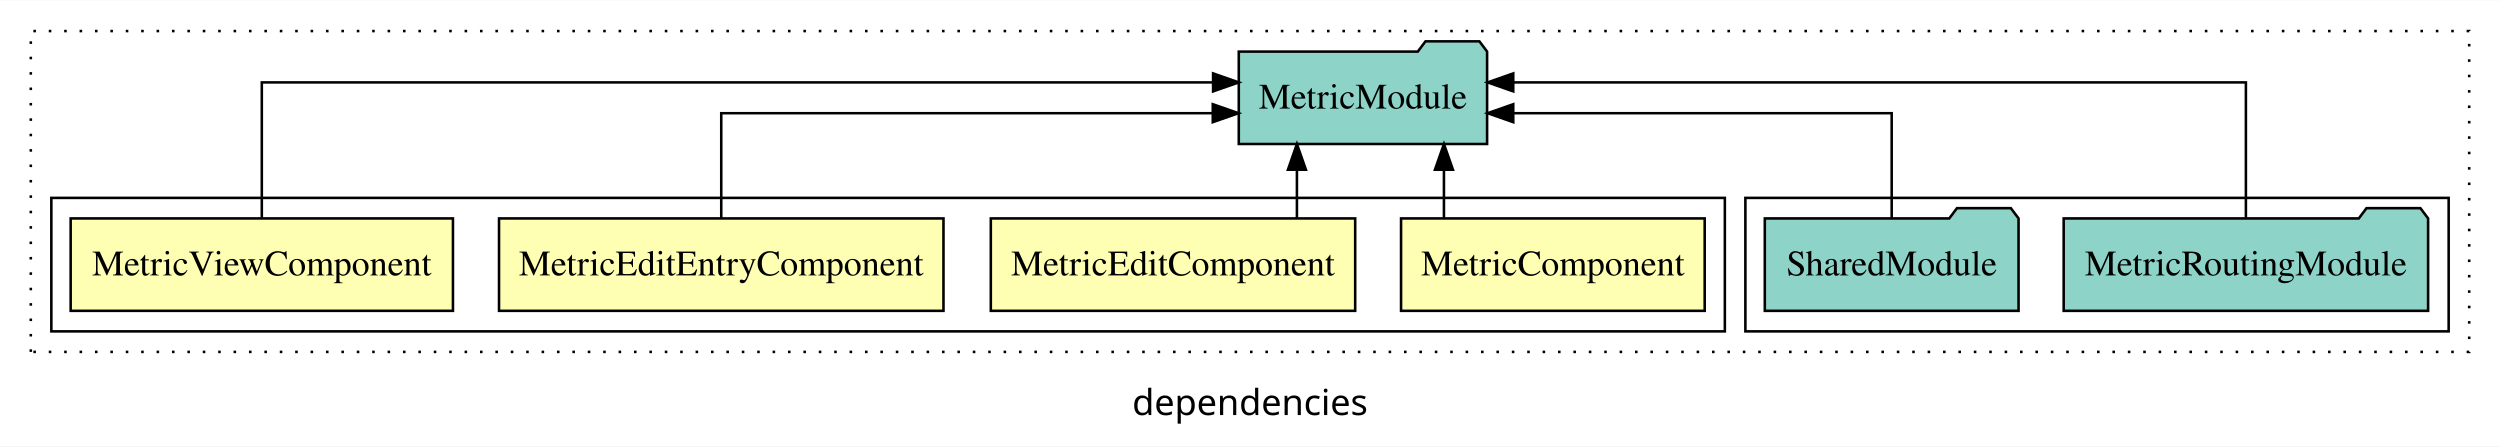
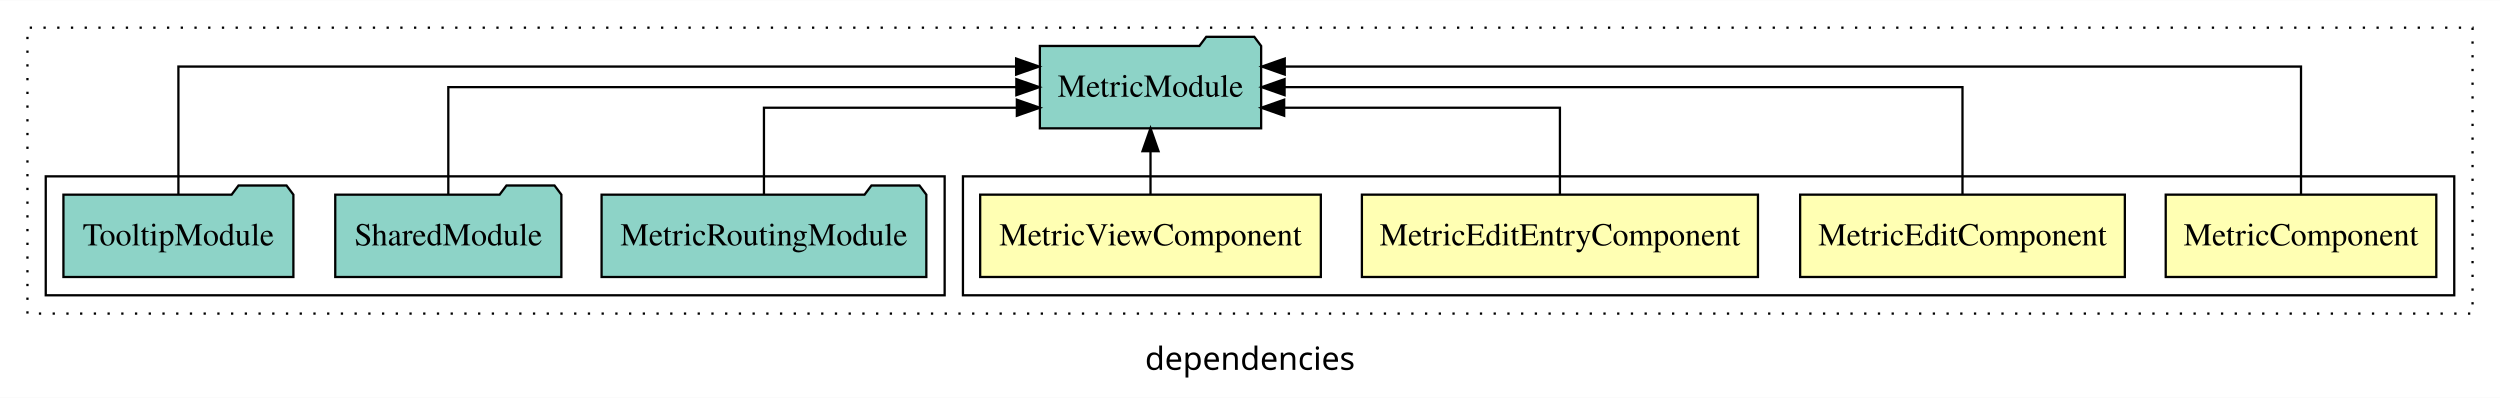
- <svg xmlns="http://www.w3.org/2000/svg" width="974pt" height="174pt" viewBox="0.00 0.00 974.00 173.80">
+ <svg xmlns="http://www.w3.org/2000/svg" width="1093pt" height="174pt" viewBox="0.00 0.00 1093.00 173.80">
  <g id="graph0" class="graph" transform="scale(1 1) rotate(0) translate(4 169.8)">
-     <polygon fill="white" stroke="transparent" points="-4,4 -4,-169.8 970,-169.8 970,4 -4,4" />
-     <text text-anchor="middle" x="483" y="-8.2" font-family="sans-serif" font-size="14.00">dependencies</text>
+     <polygon fill="white" stroke="transparent" points="-4,4 -4,-169.8 1089,-169.8 1089,4 -4,4" />
+     <text text-anchor="middle" x="542.5" y="-8.2" font-family="sans-serif" font-size="14.00">dependencies</text>
    <g id="clust1" class="cluster">
-       <polygon fill="none" stroke="black" stroke-dasharray="1,5" points="8,-32.8 8,-157.8 958,-157.8 958,-32.8 8,-32.8" />
+       <polygon fill="none" stroke="black" stroke-dasharray="1,5" points="8,-32.8 8,-157.8 1077,-157.8 1077,-32.8 8,-32.8" />
+     </g>
+     <g id="clust2" class="cluster">
+       <polygon fill="none" stroke="black" points="417,-40.8 417,-92.8 1069,-92.8 1069,-40.8 417,-40.8" />
    </g>
    <g id="clust7" class="cluster">
-       <polygon fill="none" stroke="black" points="676,-40.8 676,-92.8 950,-92.8 950,-40.8 676,-40.8" />
-     </g>
-     <g id="clust2" class="cluster">
-       <polygon fill="none" stroke="black" points="16,-40.8 16,-92.8 668,-92.8 668,-40.8 16,-40.8" />
+       <polygon fill="none" stroke="black" points="16,-40.8 16,-92.8 409,-92.8 409,-40.8 16,-40.8" />
    </g>
    <g id="node1" class="node">
-       <polygon fill="#ffffb3" stroke="black" points="660.15,-84.8 541.85,-84.8 541.85,-48.8 660.15,-48.8 660.15,-84.8" />
-       <text text-anchor="middle" x="601" y="-62.6" font-family="Times,serif" font-size="14.00">MetricComponent</text>
+       <polygon fill="#ffffb3" stroke="black" points="1061.15,-84.8 942.85,-84.8 942.85,-48.8 1061.15,-48.8 1061.15,-84.8" />
+       <text text-anchor="middle" x="1002" y="-62.6" font-family="Times,serif" font-size="14.00">MetricComponent</text>
    </g>
    <g id="node5" class="node">
-       <polygon fill="#8dd3c7" stroke="black" points="575.37,-149.8 572.37,-153.8 551.37,-153.8 548.37,-149.8 478.63,-149.8 478.63,-113.8 575.37,-113.8 575.37,-149.8" />
-       <text text-anchor="middle" x="527" y="-127.6" font-family="Times,serif" font-size="14.00">MetricModule</text>
+       <polygon fill="#8dd3c7" stroke="black" points="547.37,-149.8 544.37,-153.8 523.37,-153.8 520.37,-149.8 450.63,-149.8 450.63,-113.8 547.37,-113.8 547.37,-149.8" />
+       <text text-anchor="middle" x="499" y="-127.6" font-family="Times,serif" font-size="14.00">MetricModule</text>
    </g>
    <g id="edge1" class="edge">
-       <path fill="none" stroke="black" d="M558.56,-84.91C558.56,-84.91 558.56,-103.79 558.56,-103.79" />
-       <polygon fill="black" stroke="black" points="555.06,-103.79 558.56,-113.79 562.06,-103.79 555.06,-103.79" />
+       <path fill="none" stroke="black" d="M1002,-85.09C1002,-107.01 1002,-140.8 1002,-140.8 1002,-140.8 557.69,-140.8 557.69,-140.8" />
+       <polygon fill="black" stroke="black" points="557.69,-137.3 547.69,-140.8 557.69,-144.3 557.69,-137.3" />
    </g>
    <g id="node2" class="node">
-       <polygon fill="#ffffb3" stroke="black" points="523.98,-84.8 382.02,-84.8 382.02,-48.8 523.98,-48.8 523.98,-84.8" />
-       <text text-anchor="middle" x="453" y="-62.6" font-family="Times,serif" font-size="14.00">MetricEditComponent</text>
+       <polygon fill="#ffffb3" stroke="black" points="924.98,-84.8 783.02,-84.8 783.02,-48.8 924.98,-48.8 924.98,-84.8" />
+       <text text-anchor="middle" x="854" y="-62.6" font-family="Times,serif" font-size="14.00">MetricEditComponent</text>
    </g>
    <g id="edge2" class="edge">
-       <path fill="none" stroke="black" d="M501.28,-84.91C501.28,-84.91 501.28,-103.79 501.28,-103.79" />
-       <polygon fill="black" stroke="black" points="497.78,-103.79 501.28,-113.79 504.78,-103.79 497.78,-103.79" />
+       <path fill="none" stroke="black" d="M854,-84.91C854,-104.14 854,-131.8 854,-131.8 854,-131.8 557.62,-131.8 557.62,-131.8" />
+       <polygon fill="black" stroke="black" points="557.62,-128.3 547.62,-131.8 557.62,-135.3 557.62,-128.3" />
    </g>
    <g id="node3" class="node">
-       <polygon fill="#ffffb3" stroke="black" points="363.58,-84.8 190.42,-84.8 190.42,-48.8 363.58,-48.8 363.58,-84.8" />
-       <text text-anchor="middle" x="277" y="-62.6" font-family="Times,serif" font-size="14.00">MetricEditEntryComponent</text>
+       <polygon fill="#ffffb3" stroke="black" points="764.58,-84.8 591.42,-84.8 591.42,-48.8 764.58,-48.8 764.58,-84.8" />
+       <text text-anchor="middle" x="678" y="-62.6" font-family="Times,serif" font-size="14.00">MetricEditEntryComponent</text>
    </g>
    <g id="edge3" class="edge">
-       <path fill="none" stroke="black" d="M277,-84.82C277,-102.17 277,-125.8 277,-125.8 277,-125.8 468.5,-125.8 468.5,-125.8" />
-       <polygon fill="black" stroke="black" points="468.5,-129.3 478.5,-125.8 468.5,-122.3 468.5,-129.3" />
+       <path fill="none" stroke="black" d="M678,-84.83C678,-101.2 678,-122.8 678,-122.8 678,-122.8 557.44,-122.8 557.44,-122.8" />
+       <polygon fill="black" stroke="black" points="557.44,-119.3 547.44,-122.8 557.44,-126.3 557.44,-119.3" />
    </g>
    <g id="node4" class="node">
-       <polygon fill="#ffffb3" stroke="black" points="172.47,-84.8 23.53,-84.8 23.53,-48.8 172.47,-48.8 172.47,-84.8" />
-       <text text-anchor="middle" x="98" y="-62.6" font-family="Times,serif" font-size="14.00">MetricViewComponent</text>
+       <polygon fill="#ffffb3" stroke="black" points="573.47,-84.8 424.53,-84.8 424.53,-48.8 573.47,-48.8 573.47,-84.8" />
+       <text text-anchor="middle" x="499" y="-62.6" font-family="Times,serif" font-size="14.00">MetricViewComponent</text>
    </g>
    <g id="edge4" class="edge">
-       <path fill="none" stroke="black" d="M98,-85.08C98,-106.12 98,-137.8 98,-137.8 98,-137.8 468.62,-137.8 468.62,-137.8" />
-       <polygon fill="black" stroke="black" points="468.62,-141.3 478.62,-137.8 468.62,-134.3 468.62,-141.3" />
+       <path fill="none" stroke="black" d="M499,-84.91C499,-84.91 499,-103.79 499,-103.79" />
+       <polygon fill="black" stroke="black" points="495.5,-103.79 499,-113.79 502.5,-103.79 495.5,-103.79" />
    </g>
    <g id="node6" class="node">
-       <polygon fill="#8dd3c7" stroke="black" points="941.99,-84.8 938.99,-88.8 917.99,-88.8 914.99,-84.8 800.01,-84.8 800.01,-48.8 941.99,-48.8 941.99,-84.8" />
-       <text text-anchor="middle" x="871" y="-62.6" font-family="Times,serif" font-size="14.00">MetricRoutingModule</text>
+       <polygon fill="#8dd3c7" stroke="black" points="400.99,-84.8 397.99,-88.8 376.99,-88.8 373.99,-84.8 259.01,-84.8 259.01,-48.8 400.99,-48.8 400.99,-84.8" />
+       <text text-anchor="middle" x="330" y="-62.6" font-family="Times,serif" font-size="14.00">MetricRoutingModule</text>
    </g>
    <g id="edge5" class="edge">
-       <path fill="none" stroke="black" d="M871,-85.08C871,-106.12 871,-137.8 871,-137.8 871,-137.8 585.56,-137.8 585.56,-137.8" />
-       <polygon fill="black" stroke="black" points="585.56,-134.3 575.56,-137.8 585.56,-141.3 585.56,-134.3" />
+       <path fill="none" stroke="black" d="M330,-84.83C330,-101.2 330,-122.8 330,-122.8 330,-122.8 440.57,-122.8 440.57,-122.8" />
+       <polygon fill="black" stroke="black" points="440.57,-126.3 450.57,-122.8 440.57,-119.3 440.57,-126.3" />
    </g>
    <g id="node7" class="node">
-       <polygon fill="#8dd3c7" stroke="black" points="782.43,-84.8 779.43,-88.8 758.43,-88.8 755.43,-84.8 683.57,-84.8 683.57,-48.8 782.43,-48.8 782.43,-84.8" />
-       <text text-anchor="middle" x="733" y="-62.6" font-family="Times,serif" font-size="14.00">SharedModule</text>
+       <polygon fill="#8dd3c7" stroke="black" points="241.43,-84.8 238.43,-88.8 217.43,-88.8 214.43,-84.8 142.57,-84.8 142.57,-48.8 241.43,-48.8 241.43,-84.8" />
+       <text text-anchor="middle" x="192" y="-62.6" font-family="Times,serif" font-size="14.00">SharedModule</text>
    </g>
    <g id="edge6" class="edge">
-       <path fill="none" stroke="black" d="M733,-84.82C733,-102.17 733,-125.8 733,-125.8 733,-125.8 585.56,-125.8 585.56,-125.8" />
-       <polygon fill="black" stroke="black" points="585.56,-122.3 575.56,-125.8 585.56,-129.3 585.56,-122.3" />
+       <path fill="none" stroke="black" d="M192,-84.91C192,-104.14 192,-131.8 192,-131.8 192,-131.8 440.35,-131.8 440.35,-131.8" />
+       <polygon fill="black" stroke="black" points="440.35,-135.3 450.35,-131.8 440.35,-128.3 440.35,-135.3" />
+     </g>
+     <g id="node8" class="node">
+       <polygon fill="#8dd3c7" stroke="black" points="124.27,-84.8 121.27,-88.8 100.27,-88.8 97.27,-84.8 23.73,-84.8 23.73,-48.8 124.27,-48.8 124.27,-84.8" />
+       <text text-anchor="middle" x="74" y="-62.6" font-family="Times,serif" font-size="14.00">TooltipModule</text>
+     </g>
+     <g id="edge7" class="edge">
+       <path fill="none" stroke="black" d="M74,-85.09C74,-107.01 74,-140.8 74,-140.8 74,-140.8 440.25,-140.8 440.25,-140.8" />
+       <polygon fill="black" stroke="black" points="440.25,-144.3 450.25,-140.8 440.25,-137.3 440.25,-144.3" />
    </g>
  </g>
</svg>
